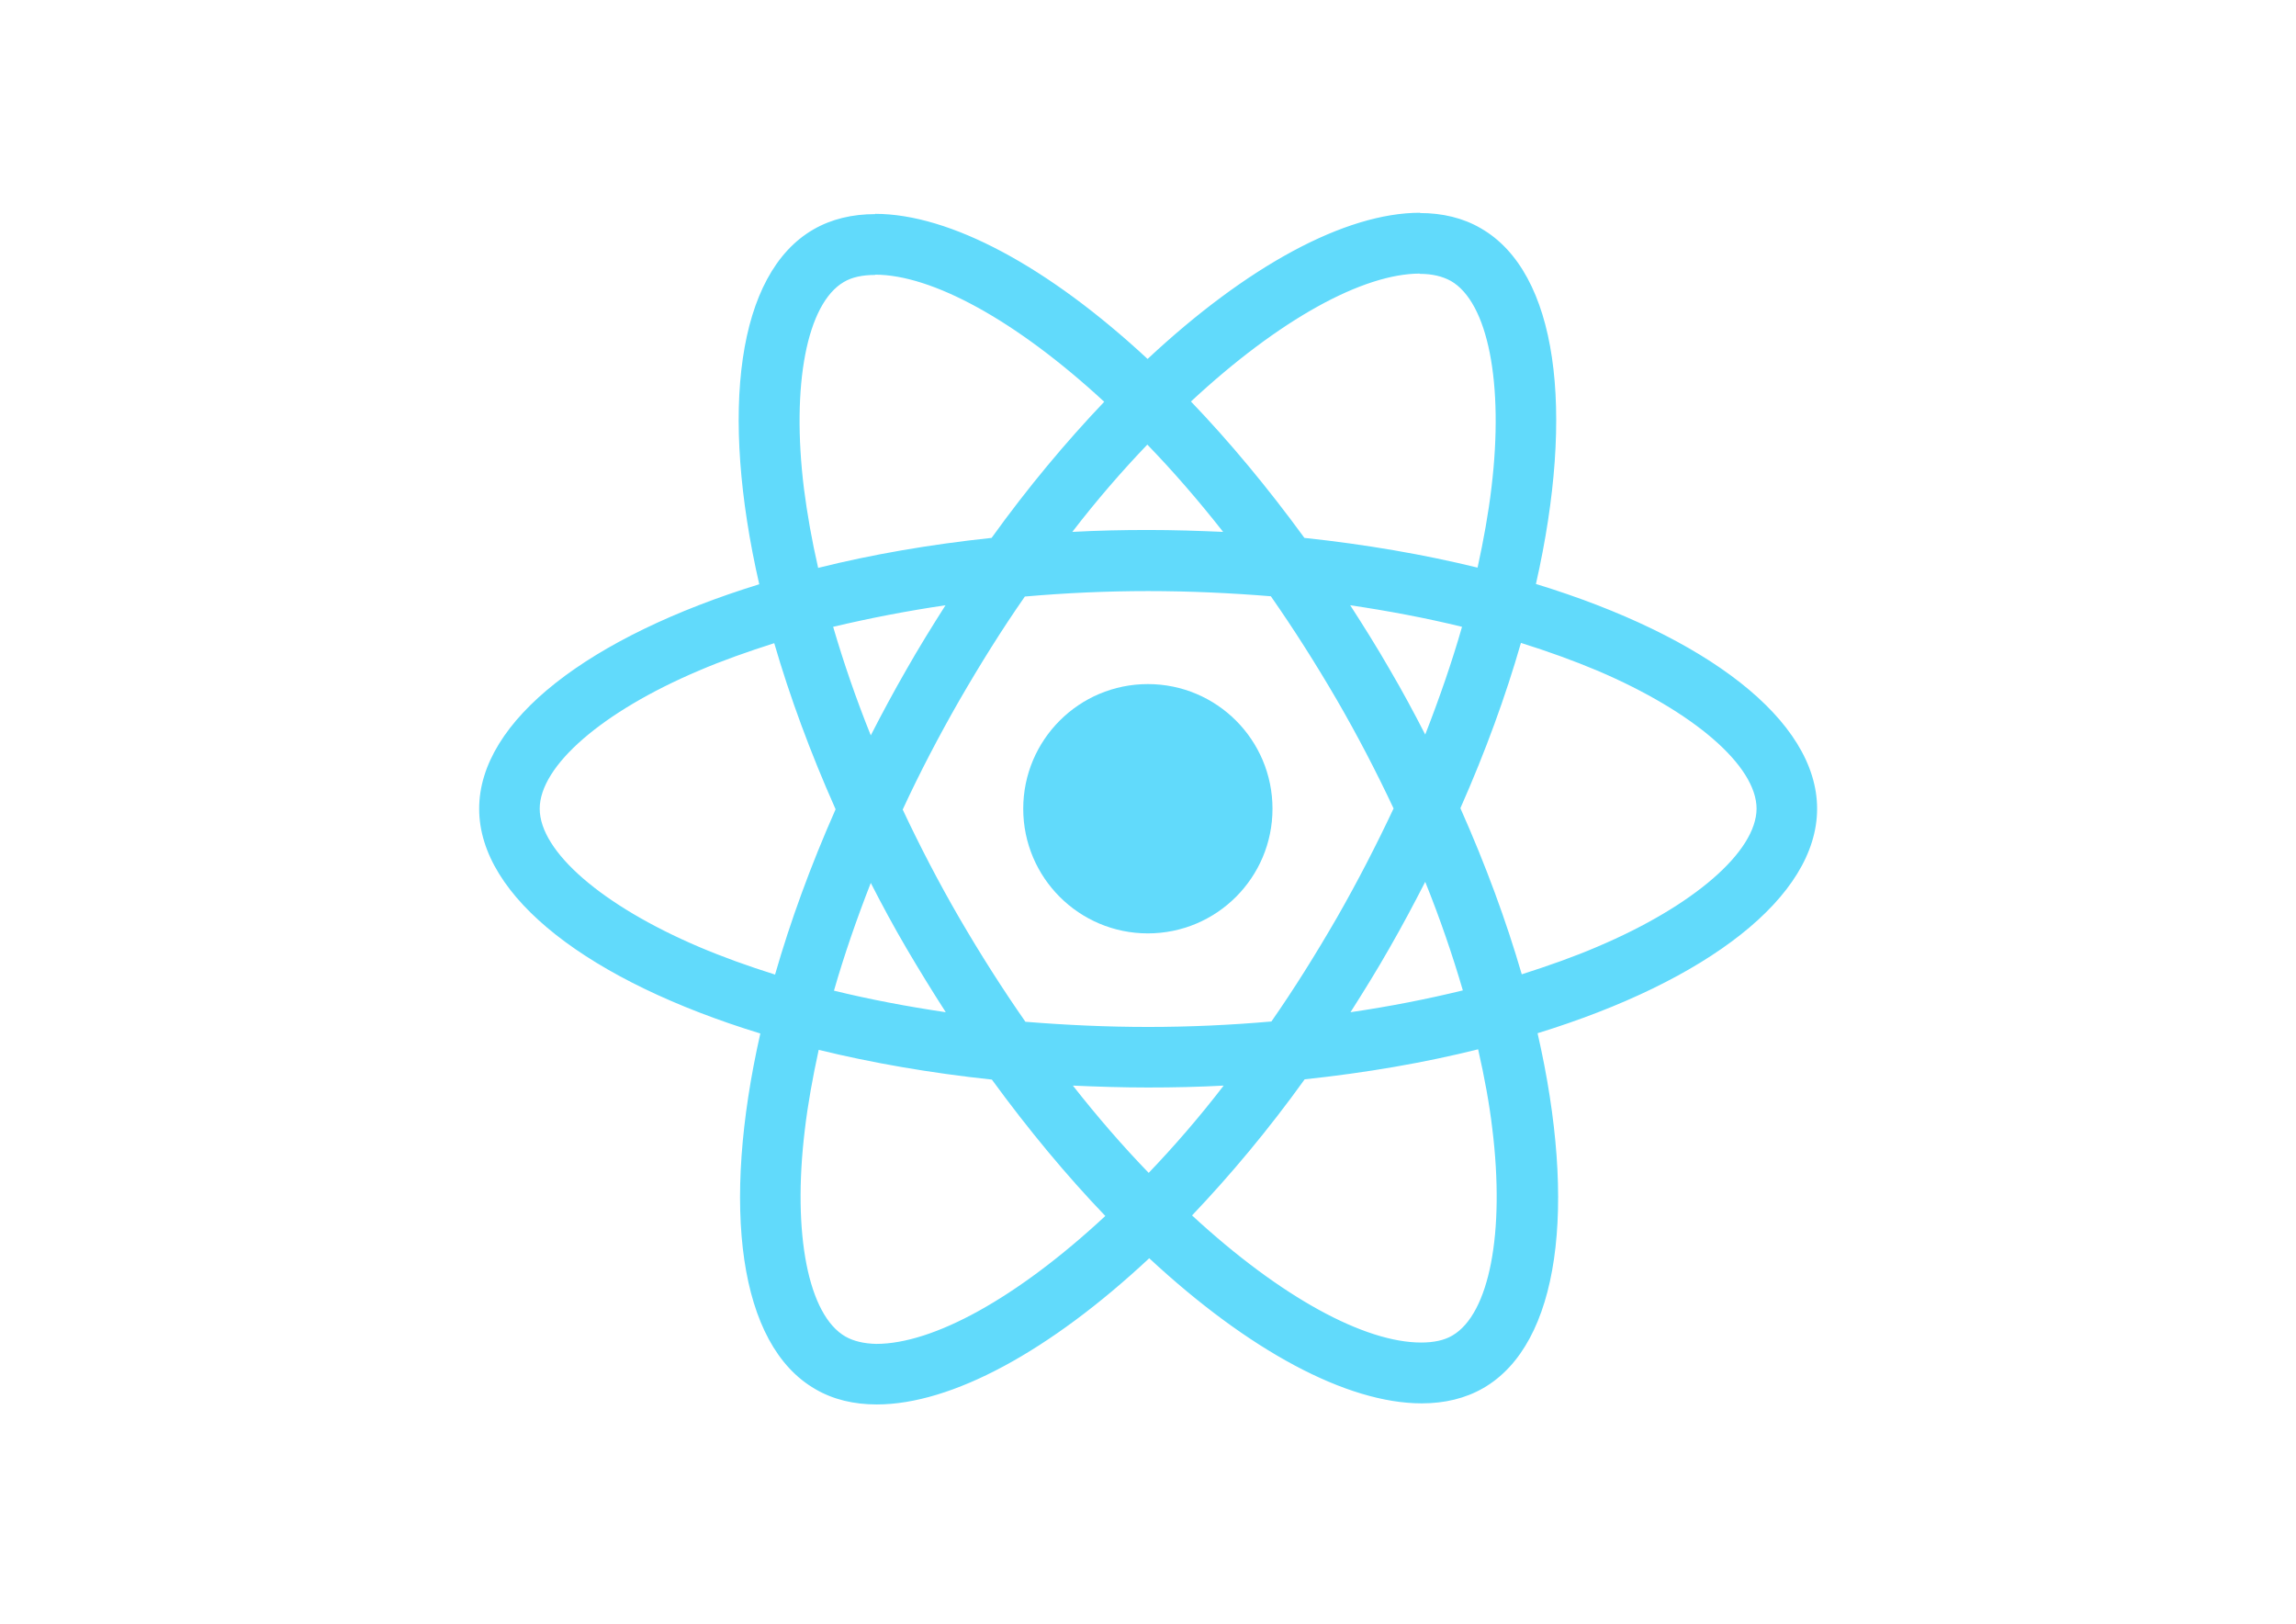
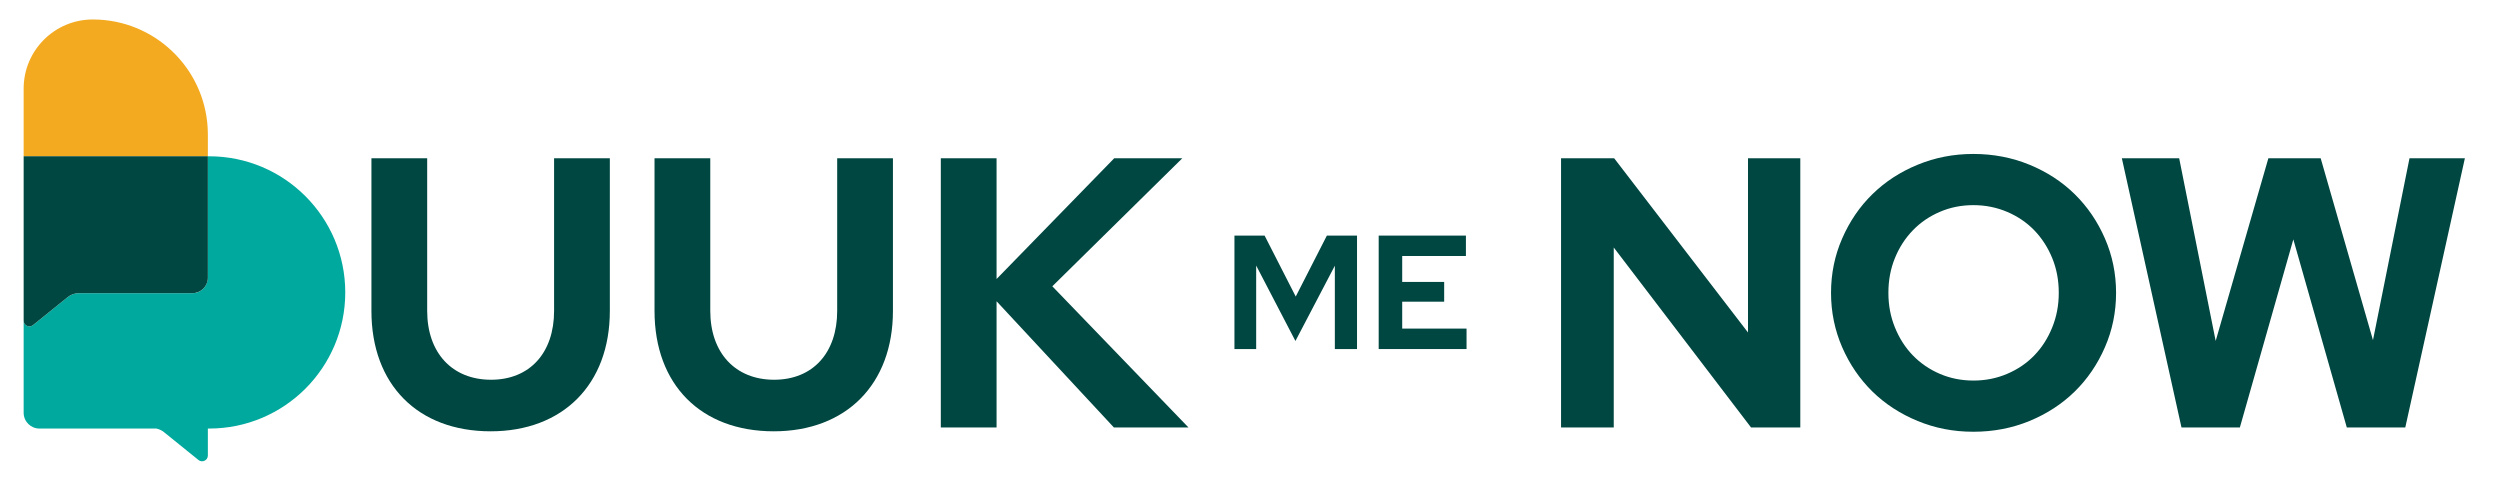
- <svg xmlns="http://www.w3.org/2000/svg" viewBox="0 0 841.9 595.3">
-   <g fill="#61DAFB">
-     <path d="M666.3 296.5c0-32.5-40.7-63.3-103.1-82.4 14.4-63.6 8-114.2-20.2-130.4-6.5-3.8-14.1-5.6-22.4-5.6v22.3c4.6 0 8.3.9 11.4 2.6 13.6 7.8 19.5 37.5 14.9 75.7-1.1 9.4-2.9 19.3-5.1 29.4-19.6-4.8-41-8.5-63.5-10.9-13.5-18.5-27.5-35.3-41.6-50 32.6-30.3 63.2-46.9 84-46.9V78c-27.5 0-63.5 19.6-99.9 53.6-36.4-33.8-72.4-53.2-99.9-53.2v22.3c20.7 0 51.4 16.5 84 46.6-14 14.7-28 31.4-41.3 49.9-22.6 2.4-44 6.1-63.6 11-2.3-10-4-19.7-5.2-29-4.7-38.2 1.1-67.9 14.6-75.8 3-1.8 6.9-2.6 11.5-2.6V78.5c-8.4 0-16 1.8-22.6 5.6-28.1 16.2-34.4 66.7-19.9 130.1-62.2 19.2-102.7 49.9-102.7 82.3 0 32.5 40.7 63.3 103.1 82.4-14.4 63.6-8 114.2 20.2 130.4 6.5 3.8 14.1 5.6 22.5 5.6 27.5 0 63.5-19.6 99.9-53.6 36.4 33.8 72.4 53.2 99.9 53.2 8.4 0 16-1.8 22.6-5.6 28.1-16.2 34.4-66.7 19.9-130.1 62-19.1 102.5-49.9 102.5-82.3zm-130.2-66.7c-3.7 12.9-8.3 26.2-13.5 39.5-4.1-8-8.4-16-13.1-24-4.6-8-9.5-15.8-14.4-23.4 14.2 2.1 27.9 4.7 41 7.9zm-45.8 106.5c-7.8 13.5-15.8 26.3-24.1 38.2-14.9 1.3-30 2-45.2 2-15.1 0-30.2-.7-45-1.9-8.3-11.9-16.4-24.6-24.2-38-7.6-13.1-14.5-26.4-20.8-39.8 6.2-13.4 13.2-26.8 20.7-39.9 7.8-13.5 15.8-26.3 24.1-38.2 14.9-1.3 30-2 45.2-2 15.1 0 30.2.7 45 1.9 8.3 11.9 16.4 24.6 24.2 38 7.6 13.1 14.5 26.4 20.8 39.8-6.3 13.4-13.2 26.8-20.7 39.9zm32.3-13c5.4 13.4 10 26.8 13.8 39.8-13.1 3.2-26.9 5.9-41.2 8 4.9-7.7 9.8-15.6 14.4-23.7 4.6-8 8.9-16.1 13-24.1zM421.2 430c-9.3-9.6-18.6-20.3-27.8-32 9 .4 18.2.7 27.5.7 9.4 0 18.7-.2 27.8-.7-9 11.7-18.3 22.4-27.5 32zm-74.4-58.9c-14.2-2.1-27.9-4.7-41-7.9 3.7-12.9 8.3-26.2 13.5-39.5 4.1 8 8.4 16 13.1 24 4.7 8 9.5 15.8 14.4 23.4zM420.7 163c9.3 9.6 18.6 20.3 27.8 32-9-.4-18.2-.7-27.5-.7-9.4 0-18.7.2-27.8.7 9-11.7 18.3-22.4 27.5-32zm-74 58.9c-4.9 7.7-9.8 15.6-14.4 23.7-4.6 8-8.9 16-13 24-5.4-13.4-10-26.8-13.8-39.8 13.1-3.1 26.9-5.8 41.2-7.9zm-90.5 125.2c-35.4-15.1-58.3-34.9-58.3-50.6 0-15.7 22.9-35.6 58.3-50.6 8.6-3.7 18-7 27.7-10.1 5.7 19.6 13.2 40 22.5 60.9-9.2 20.8-16.6 41.1-22.2 60.6-9.9-3.1-19.3-6.5-28-10.2zM310 490c-13.6-7.8-19.5-37.5-14.9-75.7 1.1-9.4 2.9-19.3 5.1-29.4 19.6 4.8 41 8.5 63.5 10.9 13.5 18.5 27.5 35.3 41.6 50-32.6 30.3-63.2 46.9-84 46.9-4.5-.1-8.3-1-11.3-2.7zm237.2-76.2c4.7 38.2-1.1 67.9-14.6 75.8-3 1.8-6.9 2.6-11.5 2.6-20.7 0-51.4-16.5-84-46.6 14-14.7 28-31.4 41.3-49.9 22.6-2.4 44-6.1 63.6-11 2.3 10.1 4.1 19.8 5.2 29.1zm38.5-66.7c-8.6 3.7-18 7-27.7 10.1-5.7-19.6-13.2-40-22.5-60.9 9.2-20.8 16.6-41.1 22.2-60.6 9.9 3.1 19.3 6.5 28.1 10.2 35.4 15.1 58.3 34.9 58.3 50.6-.1 15.7-23 35.6-58.4 50.6zM320.8 78.4z" />
-     <circle cx="420.9" cy="296.5" r="45.7" />
-     <path d="M520.5 78.1z" />
-   </g>
+ <svg xmlns="http://www.w3.org/2000/svg" width="126" height="24" viewBox="0 0 126 24" fill="none">
+   <path d="M10.476 6.731C10.452 3.652 8.024 1.143 4.974 0.989C4.876 0.984 4.775 0.982 4.675 0.982C2.751 0.982 1.192 2.541 1.192 4.465V7.879H10.476V6.78C10.476 6.763 10.476 6.746 10.476 6.731Z" fill="#F3AA20" />
+   <path d="M10.54 7.879H1.192H10.476V13.999C10.476 14.427 10.129 14.777 9.698 14.777H3.982C3.774 14.777 3.571 14.848 3.407 14.98L1.664 16.388C1.476 16.539 1.192 16.405 1.192 16.162V20.798V20.803C1.192 21.244 1.549 21.599 1.988 21.599H7.882C8.019 21.628 8.151 21.689 8.261 21.777L10.004 23.185C10.192 23.337 10.476 23.202 10.476 22.96V21.599H10.54C14.329 21.599 17.401 18.527 17.401 14.738C17.401 10.949 14.329 7.877 10.54 7.877V7.879Z" fill="#00A99D" />
+   <path d="M1.192 7.879V16.16C1.192 16.405 1.474 16.537 1.664 16.385L3.407 14.978C3.571 14.845 3.772 14.774 3.982 14.774H9.698C10.126 14.774 10.476 14.427 10.476 13.996V7.877H1.192V7.879Z" fill="#004741" />
+   <path d="M24.729 21.738C21.065 21.738 18.72 19.393 18.72 15.67V7.975H21.53V15.67C21.53 17.783 22.791 19.139 24.747 19.139C26.702 19.139 27.926 17.783 27.926 15.67V7.975H30.736V15.67C30.736 19.374 28.372 21.738 24.727 21.738H24.729Z" fill="#004741" />
+   <path d="M38.997 21.738C35.333 21.738 32.988 19.393 32.988 15.67V7.975H35.798V15.67C35.798 17.783 37.059 19.139 39.014 19.139C40.97 19.139 42.194 17.783 42.194 15.67V7.975H45.004V15.67C45.004 19.374 42.639 21.738 38.997 21.738Z" fill="#004741" />
+   <path d="M47.417 7.975H50.227V14.062L56.158 7.975H59.59L53.037 14.429L59.898 21.543H56.139L50.227 15.183V21.543H47.417V7.972V7.975Z" fill="#004741" />
+   <path d="M78.677 7.975H81.353L88.099 16.757V7.975H90.735V21.545H88.253L81.333 12.474V21.545H78.677V7.975Z" fill="#004741" />
+   <path d="M106.65 14.76C106.65 15.729 106.462 16.645 106.087 17.504C105.713 18.363 105.206 19.107 104.565 19.734C103.926 20.36 103.164 20.855 102.288 21.217C101.409 21.579 100.467 21.76 99.459 21.76C98.45 21.76 97.527 21.579 96.649 21.217C95.77 20.855 95.011 20.36 94.37 19.734C93.731 19.107 93.222 18.363 92.847 17.504C92.473 16.645 92.284 15.729 92.284 14.76C92.284 13.79 92.47 12.877 92.847 12.016C93.222 11.157 93.728 10.413 94.37 9.786C95.011 9.159 95.767 8.665 96.649 8.303C97.527 7.94 98.465 7.759 99.459 7.759C100.452 7.759 101.409 7.94 102.288 8.303C103.167 8.665 103.926 9.159 104.565 9.786C105.203 10.413 105.713 11.157 106.087 12.016C106.462 12.875 106.65 13.79 106.65 14.76ZM103.762 14.76C103.762 14.126 103.652 13.541 103.431 13.005C103.211 12.469 102.91 12.004 102.531 11.61C102.149 11.216 101.693 10.905 101.165 10.68C100.634 10.454 100.066 10.339 99.459 10.339C98.852 10.339 98.286 10.452 97.762 10.68C97.239 10.905 96.786 11.216 96.406 11.61C96.024 12.004 95.723 12.469 95.505 13.005C95.285 13.541 95.175 14.126 95.175 14.76C95.175 15.394 95.285 15.962 95.505 16.505C95.726 17.048 96.024 17.516 96.406 17.91C96.788 18.304 97.241 18.615 97.762 18.84C98.286 19.065 98.852 19.18 99.459 19.18C100.066 19.18 100.634 19.068 101.165 18.84C101.693 18.615 102.151 18.304 102.531 17.91C102.912 17.516 103.211 17.048 103.431 16.505C103.652 15.962 103.762 15.382 103.762 14.76Z" fill="#004741" />
+   <path d="M112.894 21.545H109.947L106.941 7.975H109.83L111.67 17.183L114.326 7.975H116.962L119.598 17.144L121.439 7.975H124.23L121.226 21.545H118.279L115.584 12.065L112.889 21.545H112.894Z" fill="#004741" />
+   <path d="M65.288 17.183L63.311 13.384V17.592H62.216V11.874H63.736L65.305 14.946L66.874 11.874H68.394V17.592H67.276V13.392L65.291 17.183H65.288Z" fill="#004741" />
+   <path d="M69.486 17.592V11.874H73.882V12.902H70.671V14.209H72.786V15.205H70.671V16.561H73.914V17.592H69.486Z" fill="#004741" />
</svg>
